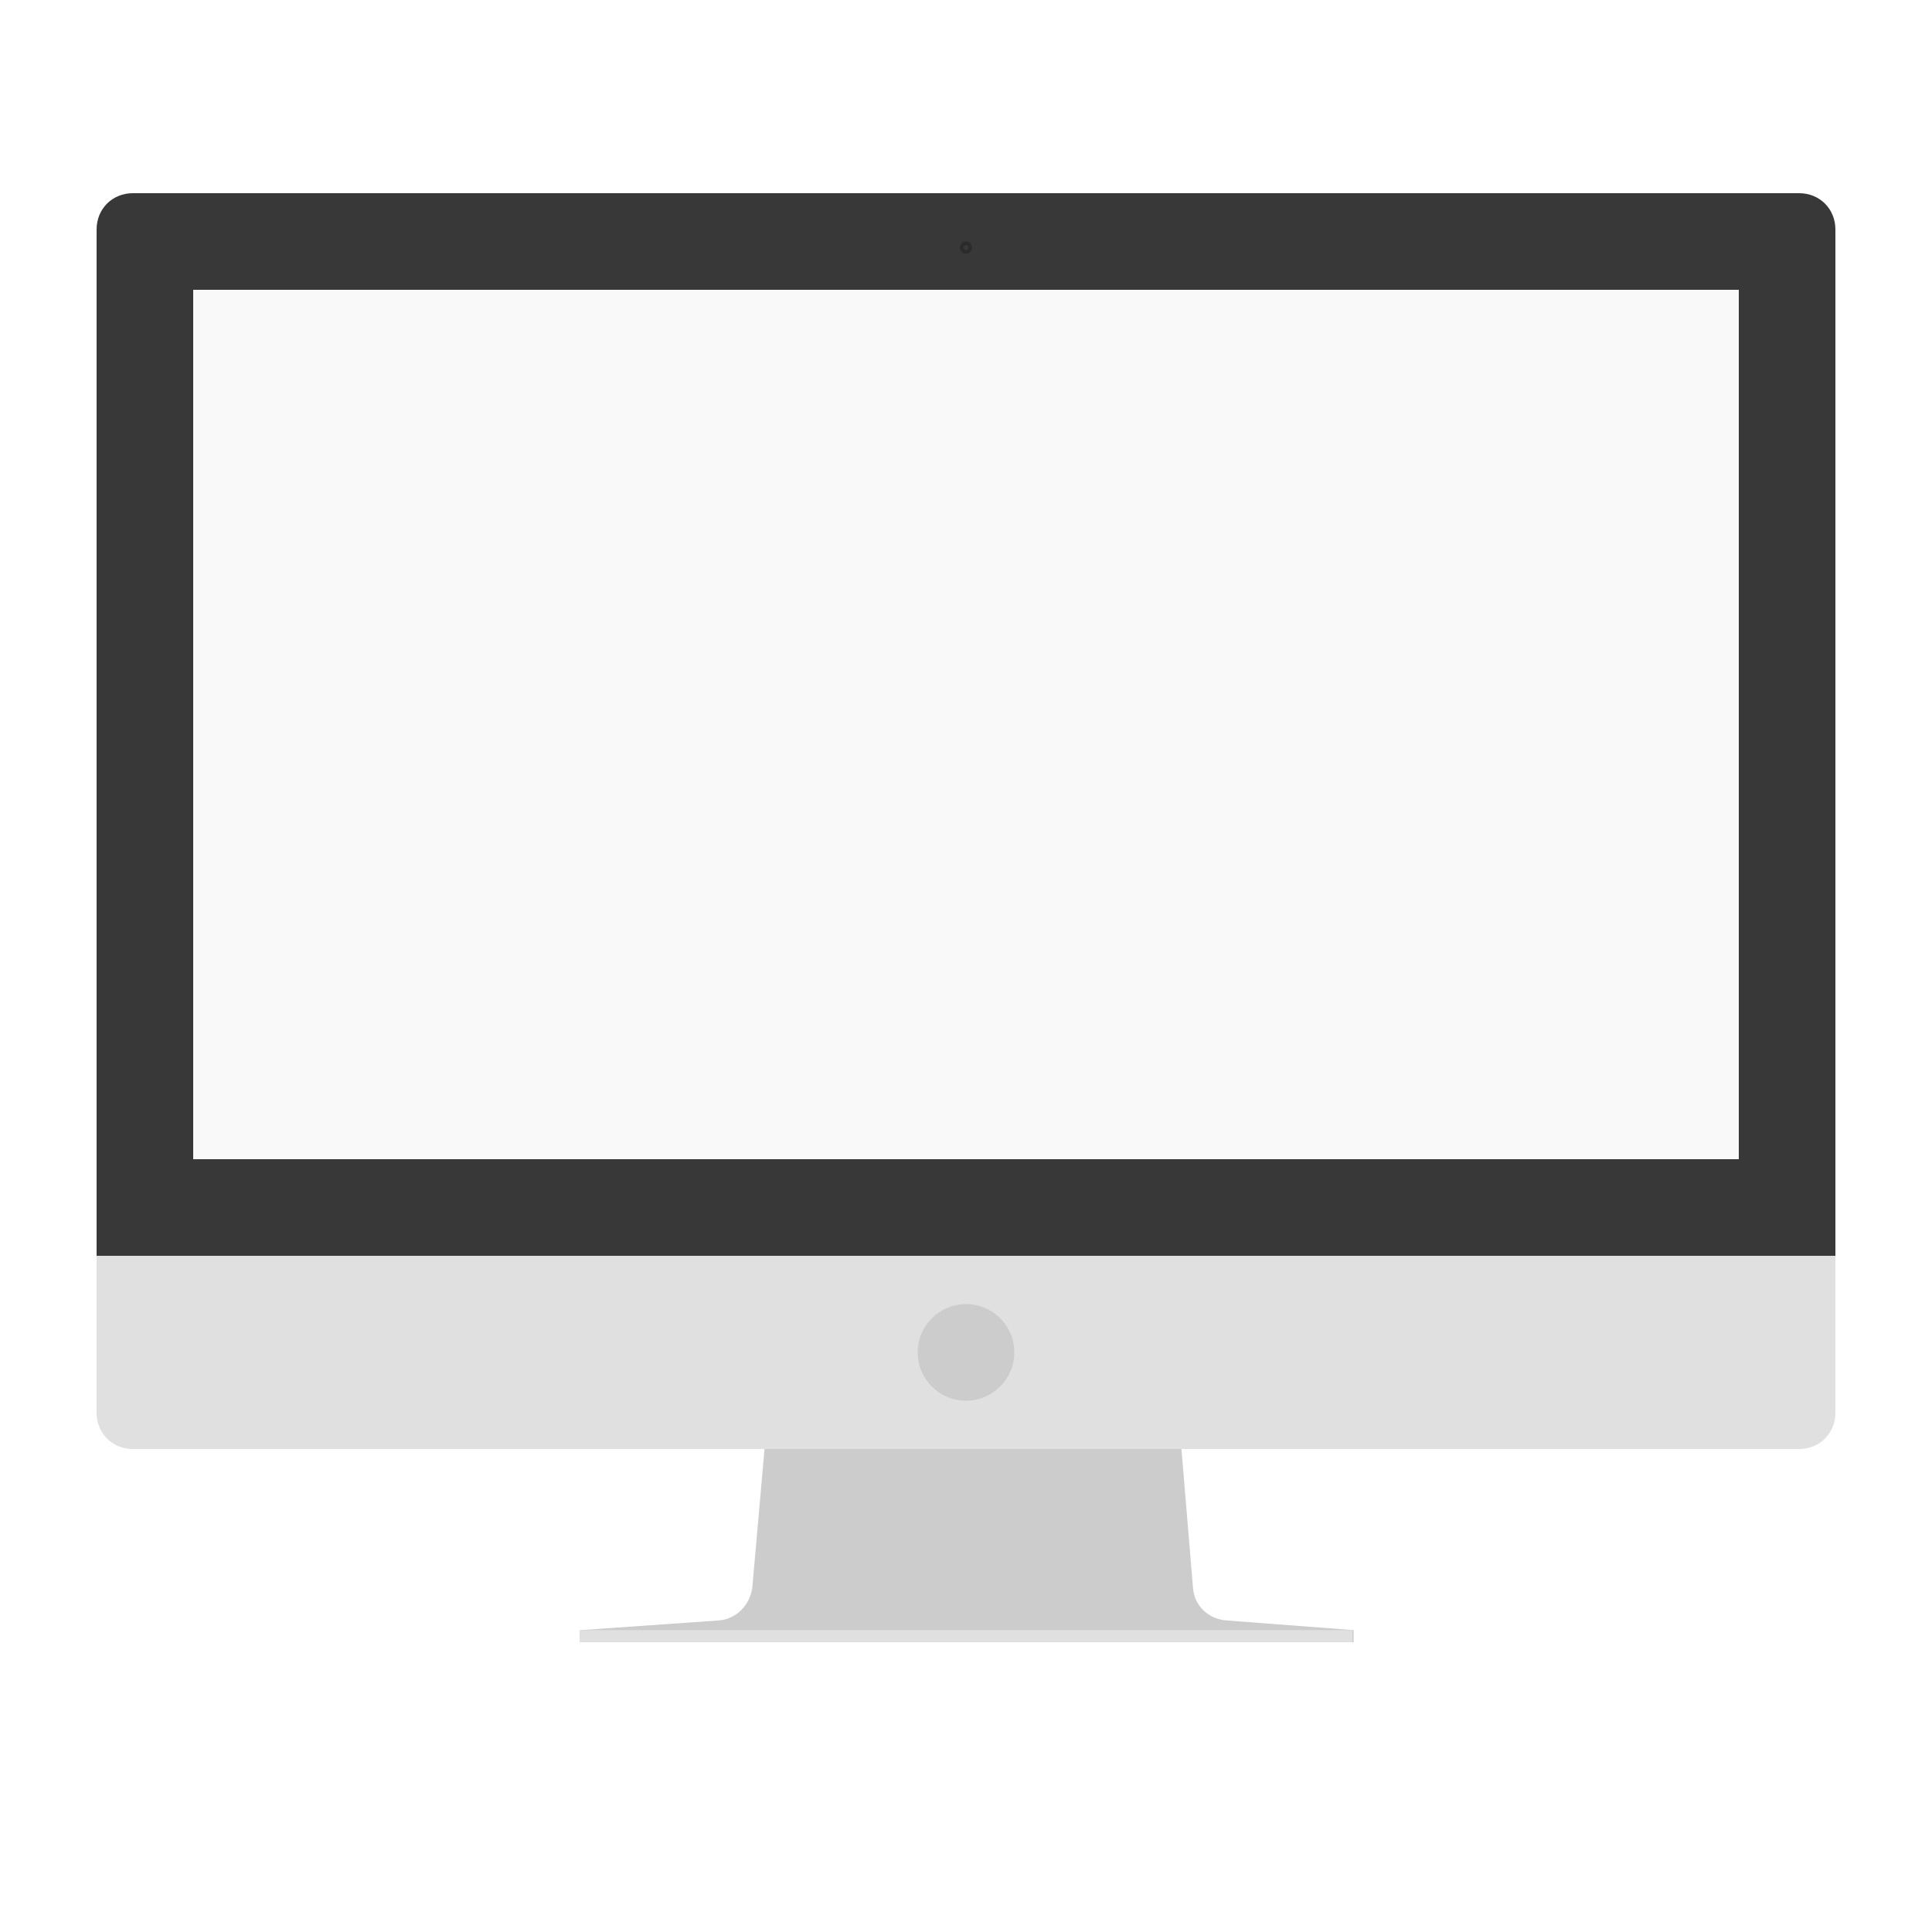
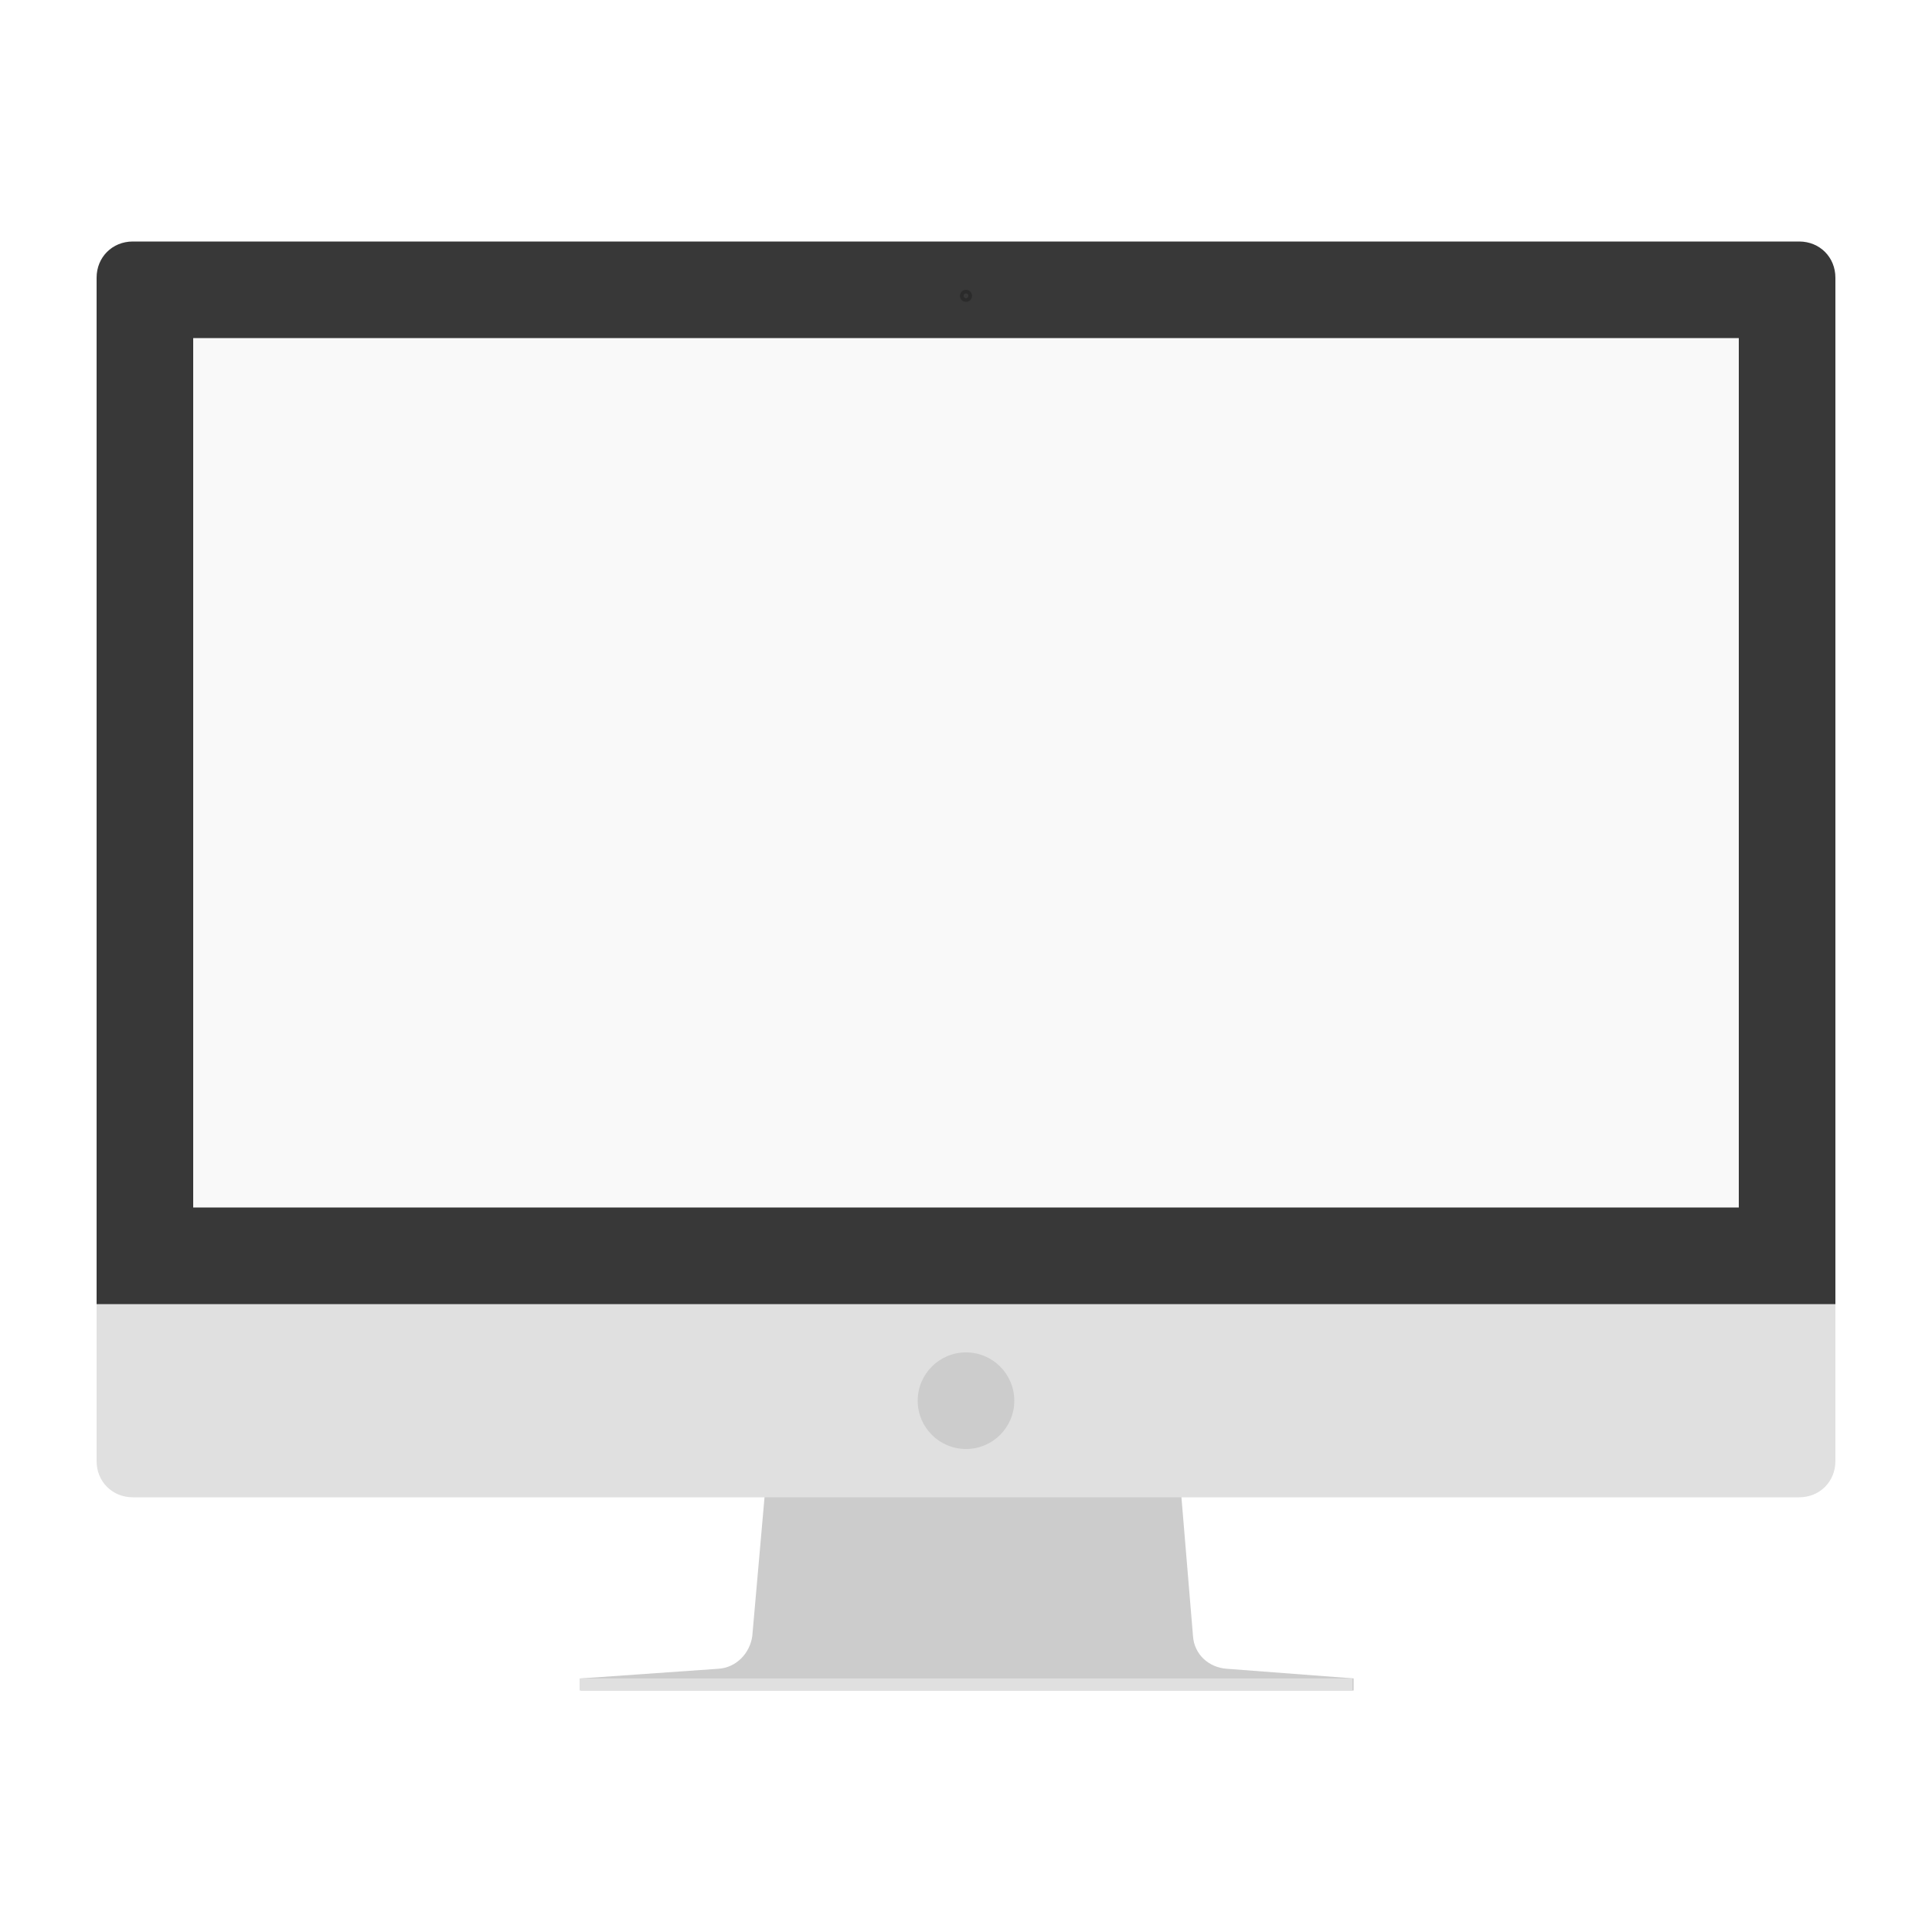
- <svg xmlns="http://www.w3.org/2000/svg" version="1.1" id="Layer_1" x="0px" y="0px" width="160px" height="160px" viewBox="-219 321 160 160" enable-background="new -219 321 160 160" xml:space="preserve">
-   <path fill="#CCCCCC" d="M-120.2,452.5c0.1,1.5,1.3,2.6,2.8,2.7l10.5,0.8v1h-64v-1l11.4-0.8c1.5-0.1,2.6-1.3,2.8-2.7l1.8-20.4h33     L-120.2,452.5z" />
-   <rect x="-171" y="456" fill="#E0E0E0" width="64" height="1" />
-   <path fill="#383838" d="M-67,433h-144v-93c0-1.7,1.3-3,3-3h138c1.7,0,3,1.3,3,3V433z" />
-   <path fill="#E0E0E0" d="M-70,441h-138c-1.7,0-3-1.3-3-3v-13h144v13C-67,439.7-68.3,441-70,441z" />
-   <rect x="-203" y="345" fill="#F9F9F9" width="128" height="72" />
-   <circle fill="#2B2B2B" cx="-139" cy="341.5" r="0.5" />
-   <circle fill="#383838" cx="-139" cy="341.5" r="0.2" />
-   <circle fill="#CCCCCC" cx="-139" cy="433" r="4" />
+ <svg xmlns="http://www.w3.org/2000/svg" width="160px" height="160px" viewBox="0 0 160 160">
+   <path fill="#cccccc" d="M98.8,135.5c0.1,1.5,1.3,2.6,2.8,2.7l10.5,0.8v1h-64v-1     L59.5,138.2c1.5-0.1,2.6-1.3,2.8-2.7l1.8-20.4h33L98.8,135.5z" />
+   <rect x="48" y="139" fill="#e0e0e0" width="64" height="1" />
+   <path fill="#383838" d="M152,116H8V23c0-1.7,1.3-3,3-3h138c1.7,0,3,1.3,3,3V116z" />
+   <path fill="#e0e0e0" d="M149,124H11c-1.7,0-3-1.3-3-3v-13h144v13C152,122.7,150.7,124,149,124z" />
+   <rect x="16" y="28" fill="#f9f9f9" width="128" height="72" />
+   <circle fill="#2b2b2b" cx="80" cy="24.5" r="0.5" />
+   <circle fill="#383838" cx="80" cy="24.5" r="0.2" />
+   <circle fill="#cccccc" cx="80" cy="116" r="4" />
</svg>
